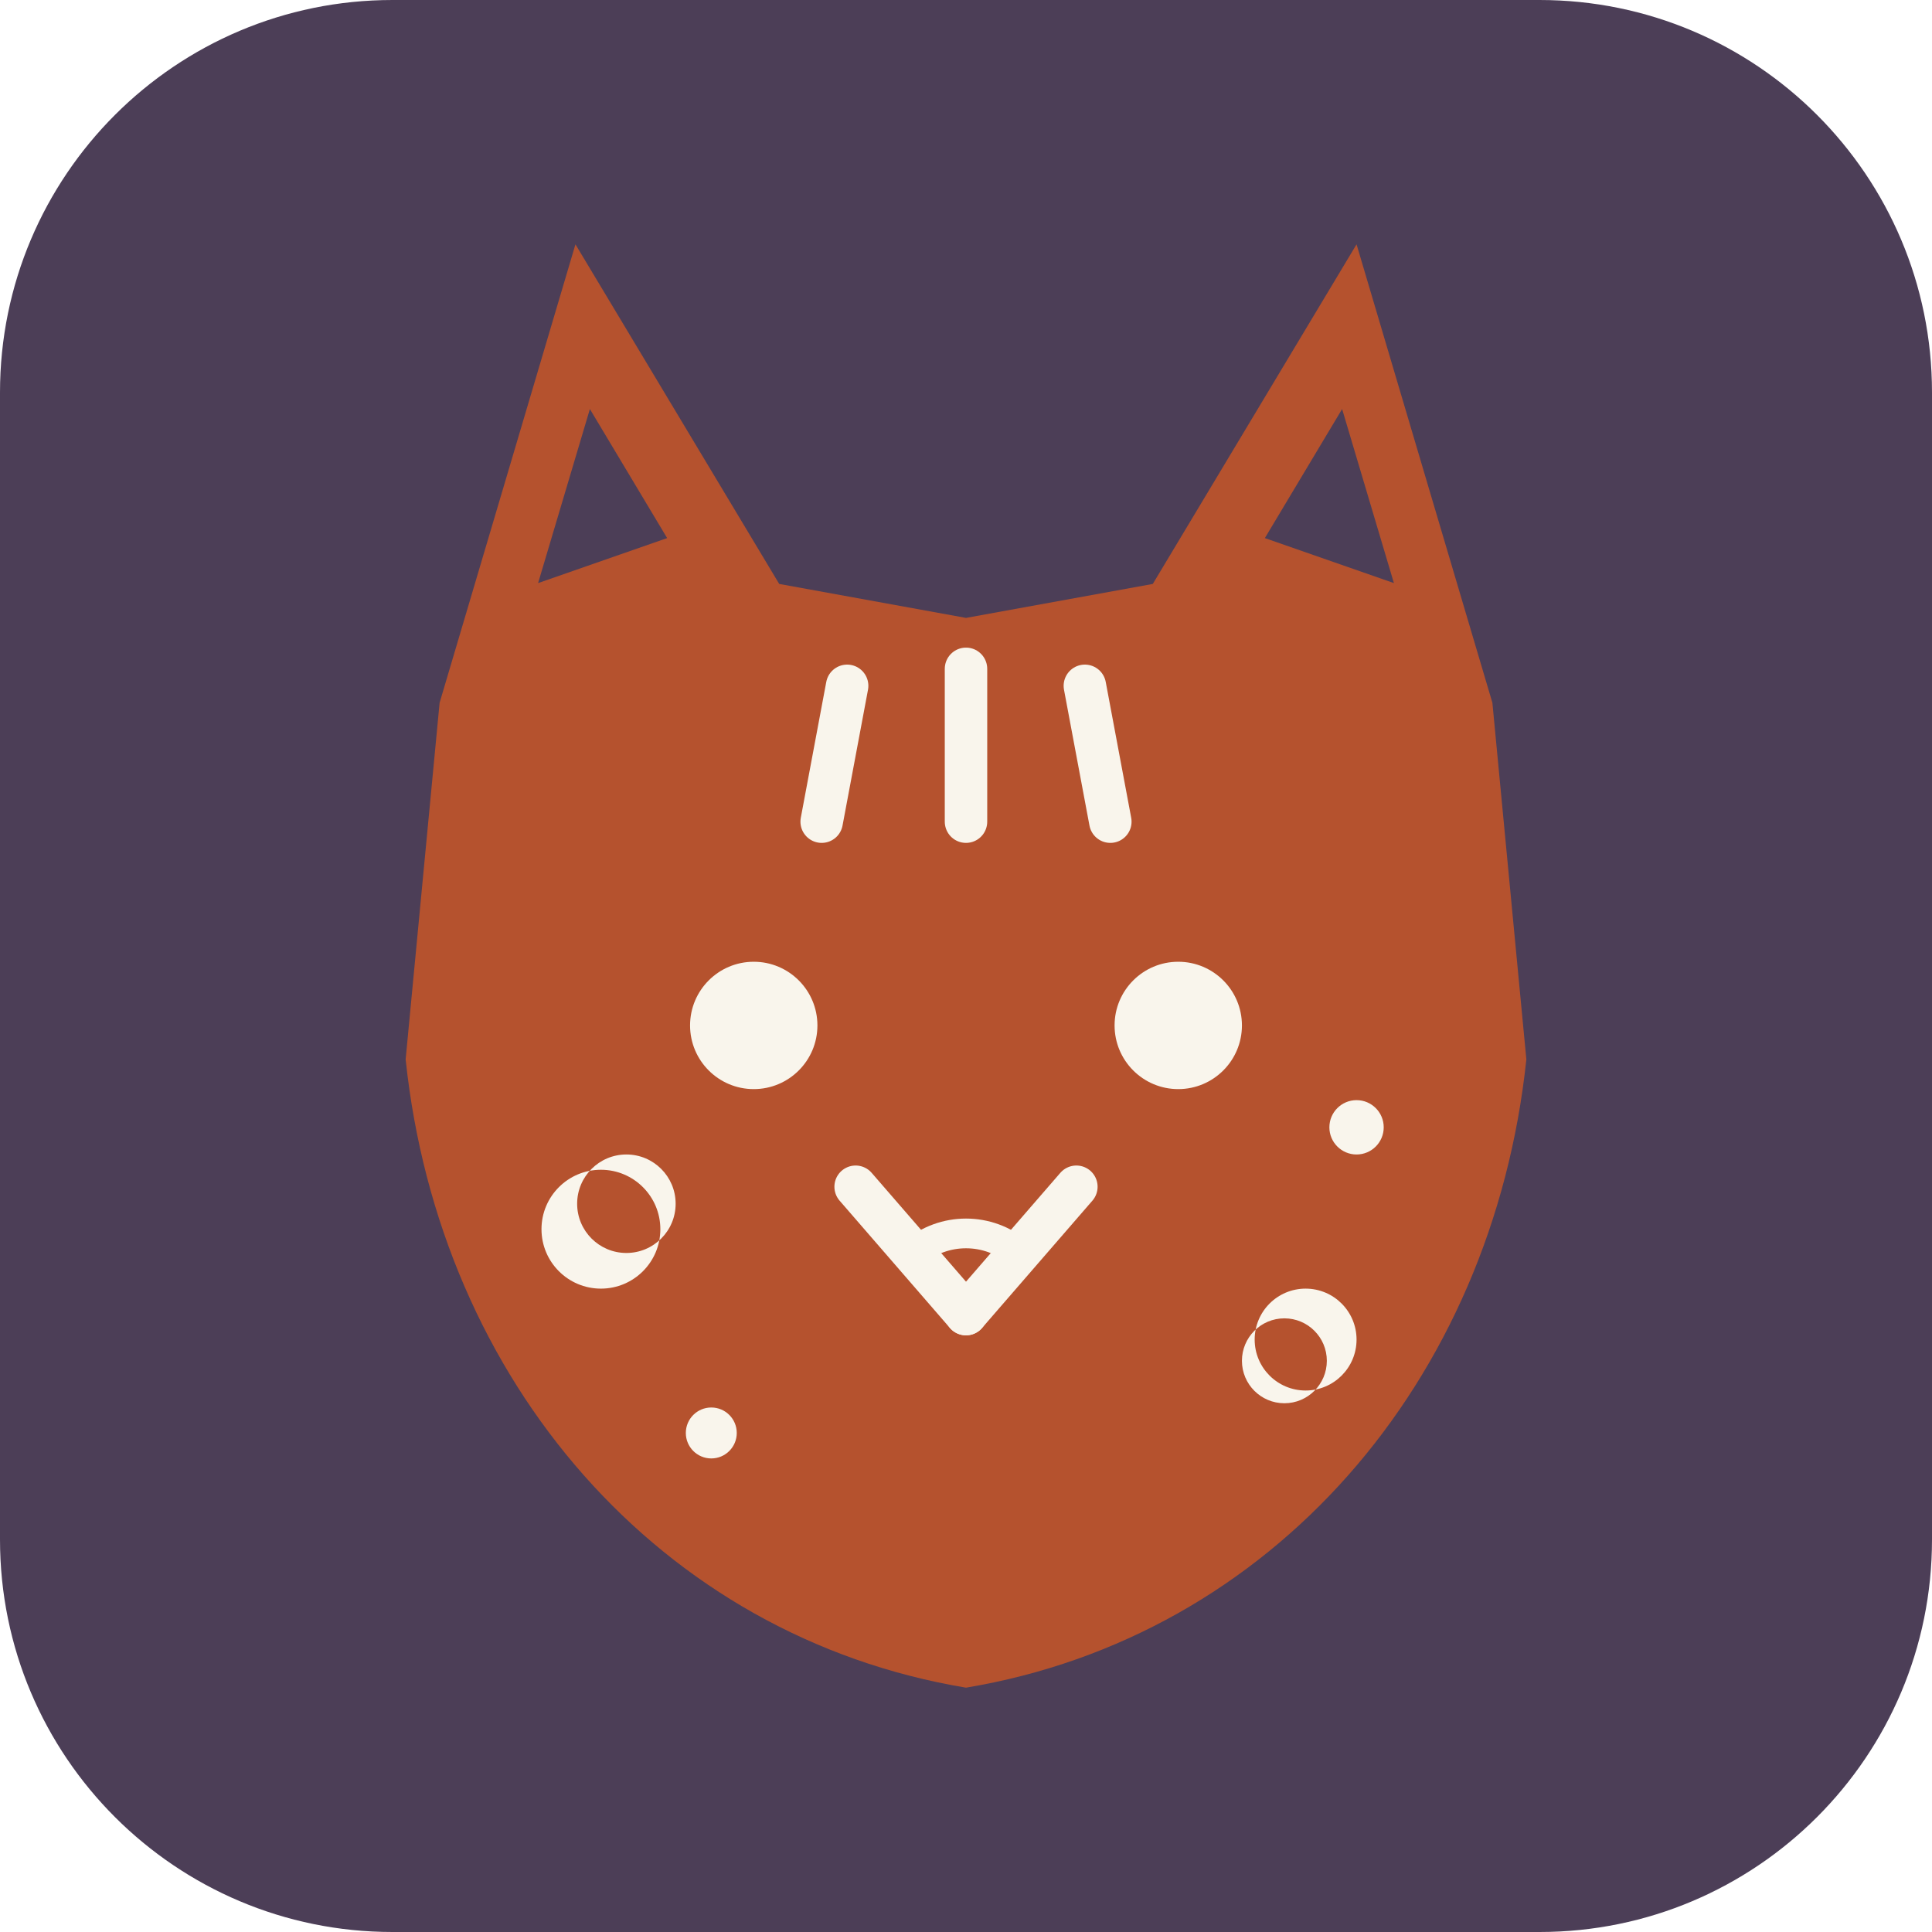
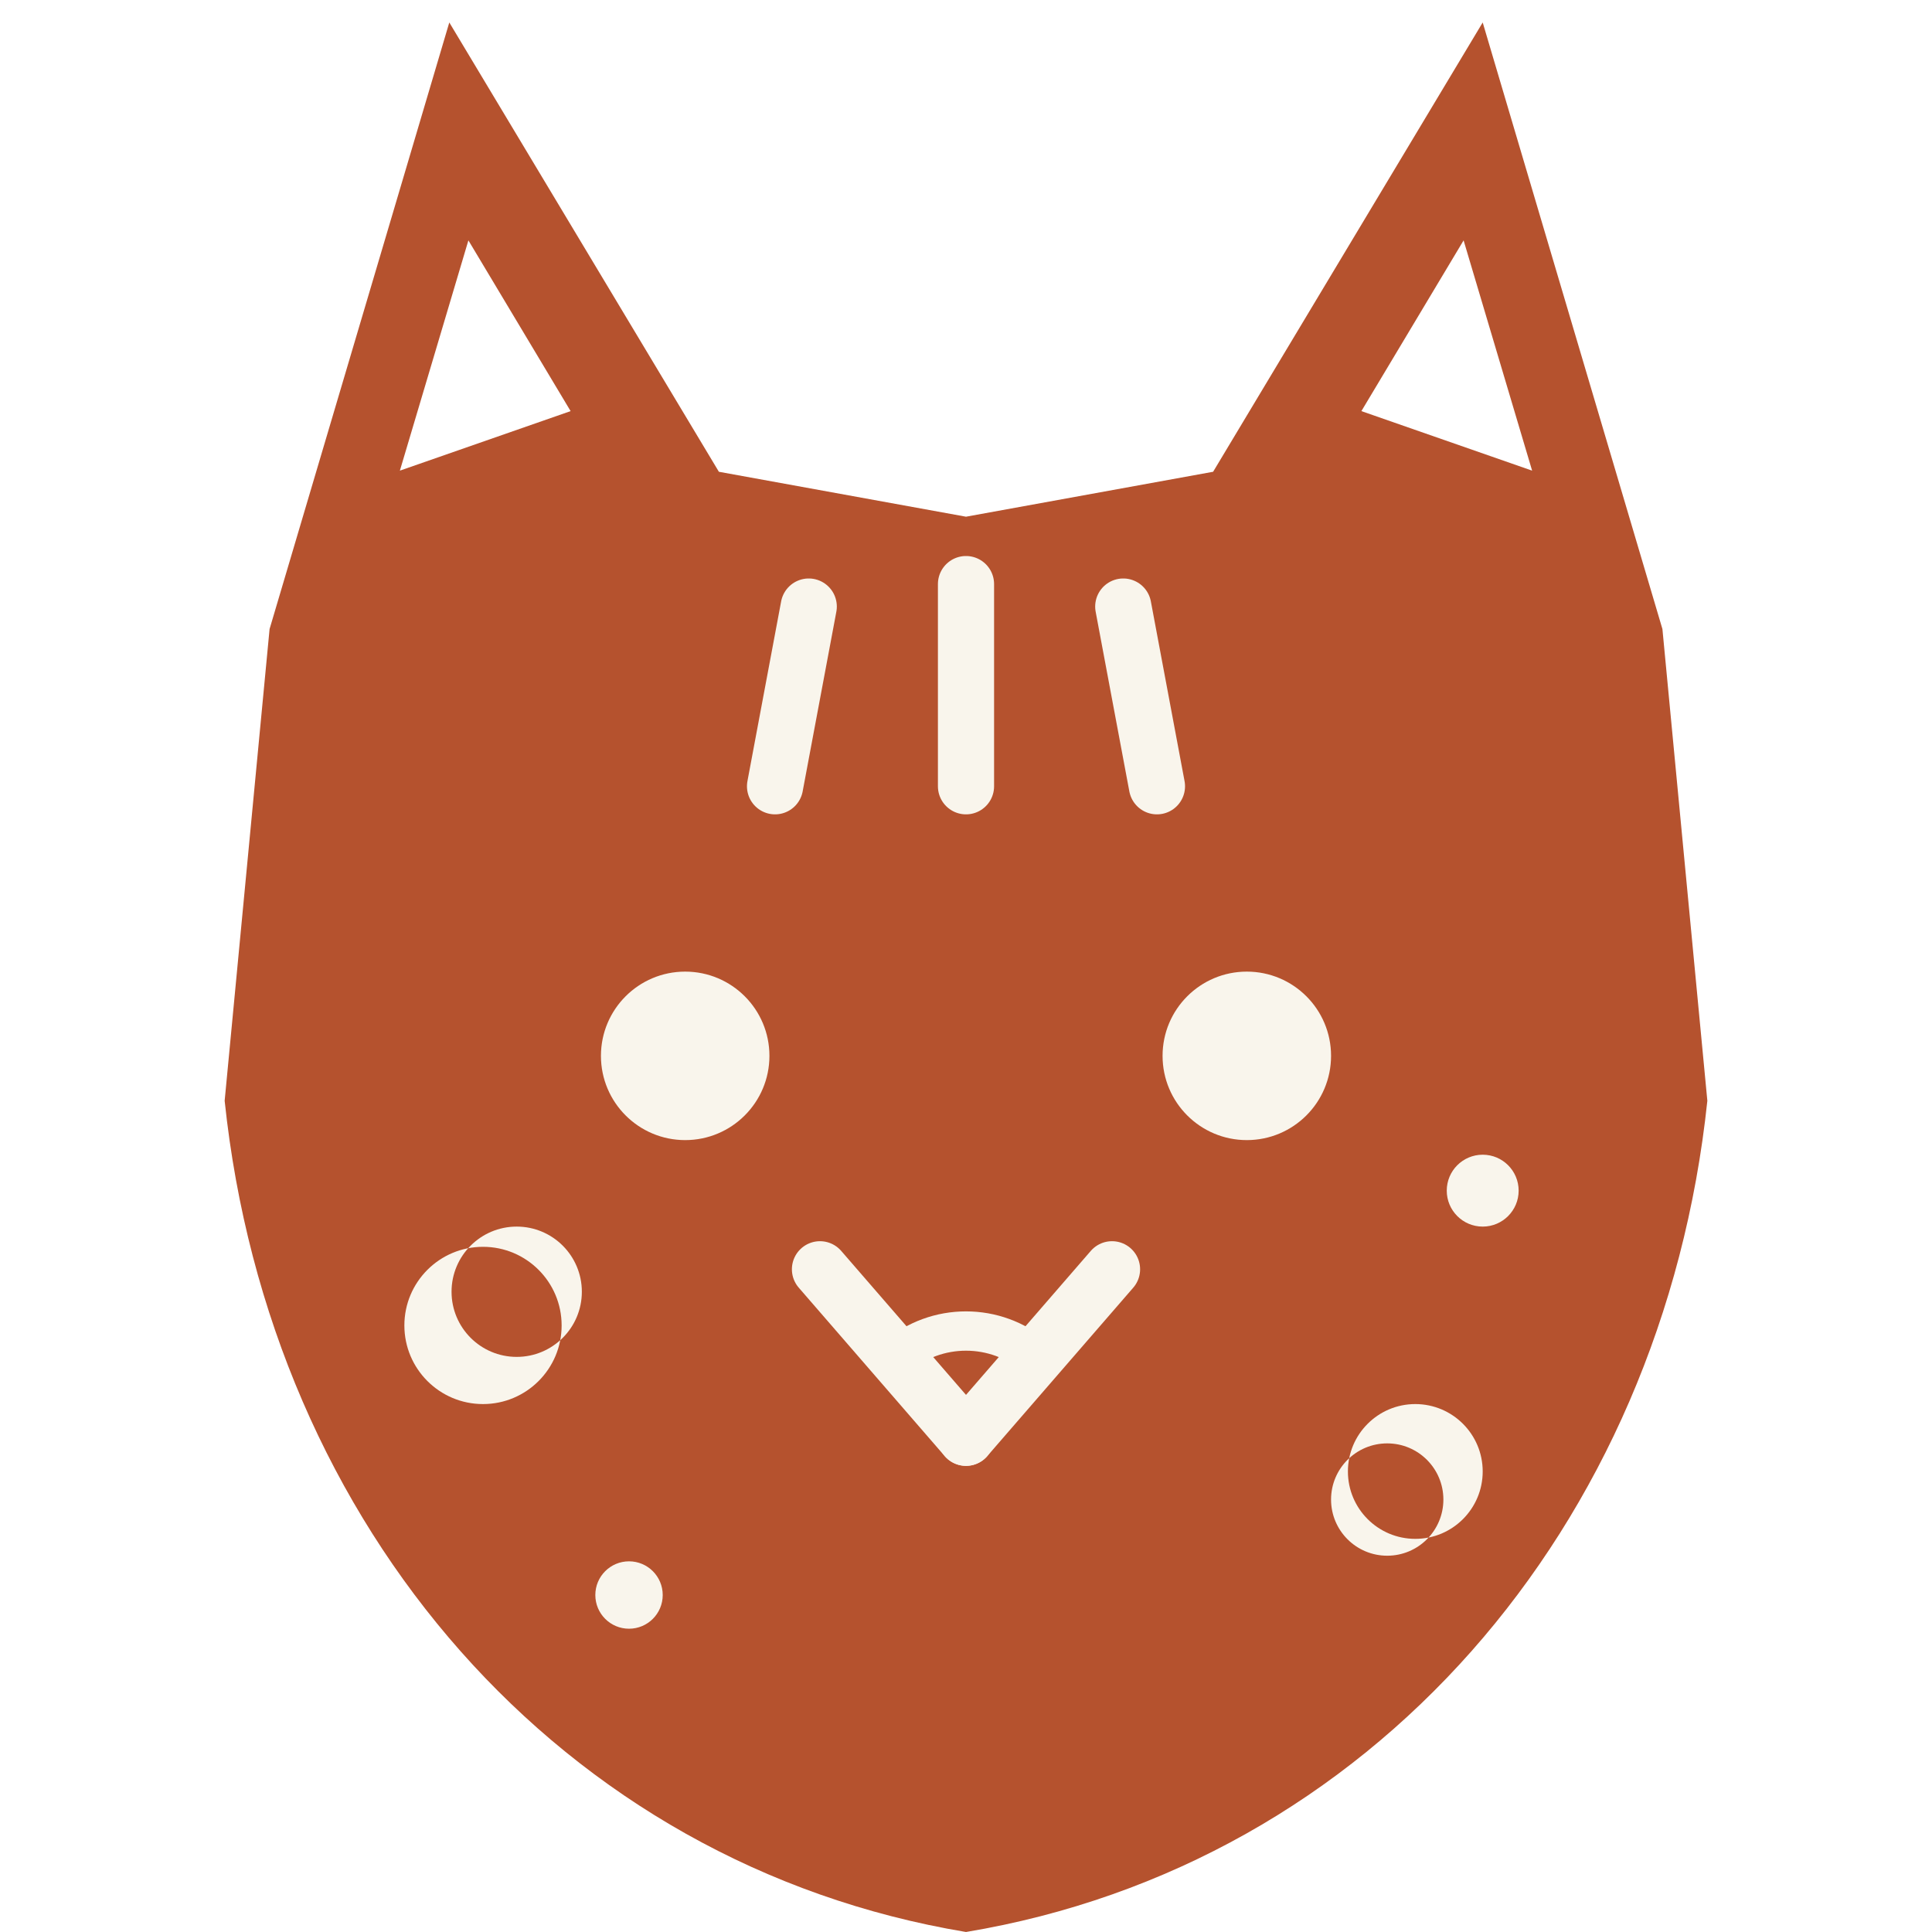
- <svg xmlns="http://www.w3.org/2000/svg" viewBox="0 0 512 512">
-   <rect width="512" height="512" rx="104" fill="#4C3E57" />
-   <g transform="translate(-14 -11.75) scale(2.25)">
-     <path fill-rule="evenodd" fill="#B5522E" d="     M 58 88 L 74 34 L 98 74 L 120 78 L 142 74 L 166 34 L 182 88 L 186 130     C 182 168 156 198 120 204 C 84 198 58 168 54 130 Z     M 170.4 73.9 L 155.2 68.6 L 164.3 53.4 Z     M 69.6 73.9 L 75.7 53.4 L 84.8 68.6 Z" />
-     <path d="M 106 86 L 103 102" stroke="#F9F5EC" stroke-width="5" stroke-linecap="round" />
-     <path d="M 120 84 L 120 102" stroke="#F9F5EC" stroke-width="5" stroke-linecap="round" />
-     <path d="M 134 86 L 137 102" stroke="#F9F5EC" stroke-width="5" stroke-linecap="round" />
-     <circle cx="95" cy="126" r="7.5" fill="#F9F5EC" />
-     <circle cx="145" cy="126" r="7.5" fill="#F9F5EC" />
-     <path d="M 120 160 L 107 145" stroke="#F9F5EC" stroke-width="5" stroke-linecap="round" />
-     <path d="M 120 160 L 133 145" stroke="#F9F5EC" stroke-width="5" stroke-linecap="round" />
-     <path d="M 113.8 152.8 A 9.5 9.5 0 0 1 126.2 152.8" stroke="#F9F5EC" stroke-width="3.5" fill="none" stroke-linecap="round" />
-     <path fill-rule="evenodd" fill="#F9F5EC" d="     M 77 143 A 7 7 0 1 0 77 157 A 7 7 0 1 0 77 143 Z     M 80 141.2 A 5.8 5.8 0 1 0 80 152.8 A 5.8 5.8 0 1 0 80 141.2 Z" />
-     <path fill-rule="evenodd" fill="#F9F5EC" d="     M 160 157 A 6 6 0 1 0 160 169 A 6 6 0 1 0 160 157 Z     M 157.5 160.5 A 5 5 0 1 0 157.5 170.5 A 5 5 0 1 0 157.5 160.5 Z" />
-     <circle cx="166" cy="138" r="3.2" fill="#F9F5EC" />
-     <circle cx="90" cy="174" r="3" fill="#F9F5EC" />
-   </g>
+ <svg xmlns="http://www.w3.org/2000/svg" viewBox="34 32 172 172">
+   <path fill-rule="evenodd" fill="#B5522E" d="     M 58 88 L 74 34 L 98 74 L 120 78 L 142 74 L 166 34 L 182 88 L 186 130     C 182 168 156 198 120 204 C 84 198 58 168 54 130 Z     M 170.4 73.9 L 155.2 68.6 L 164.3 53.4 Z     M 69.6 73.9 L 75.7 53.4 L 84.8 68.6 Z" />
+   <path d="M 106 86 L 103 102" stroke="#F9F5EC" stroke-width="5" stroke-linecap="round" />
+   <path d="M 120 84 L 120 102" stroke="#F9F5EC" stroke-width="5" stroke-linecap="round" />
+   <path d="M 134 86 L 137 102" stroke="#F9F5EC" stroke-width="5" stroke-linecap="round" />
+   <circle cx="95" cy="126" r="7.5" fill="#F9F5EC" />
+   <circle cx="145" cy="126" r="7.5" fill="#F9F5EC" />
+   <path d="M 120 160 L 107 145" stroke="#F9F5EC" stroke-width="5" stroke-linecap="round" />
+   <path d="M 120 160 L 133 145" stroke="#F9F5EC" stroke-width="5" stroke-linecap="round" />
+   <path d="M 113.8 152.8 A 9.5 9.5 0 0 1 126.2 152.8" stroke="#F9F5EC" stroke-width="3.5" fill="none" stroke-linecap="round" />
+   <path fill-rule="evenodd" fill="#F9F5EC" d="     M 77 143 A 7 7 0 1 0 77 157 A 7 7 0 1 0 77 143 Z     M 80 141.2 A 5.8 5.8 0 1 0 80 152.8 A 5.8 5.8 0 1 0 80 141.2 Z" />
+   <path fill-rule="evenodd" fill="#F9F5EC" d="     M 160 157 A 6 6 0 1 0 160 169 A 6 6 0 1 0 160 157 Z     M 157.5 160.5 A 5 5 0 1 0 157.5 170.5 A 5 5 0 1 0 157.5 160.5 Z" />
+   <circle cx="166" cy="138" r="3.2" fill="#F9F5EC" />
+   <circle cx="90" cy="174" r="3" fill="#F9F5EC" />
</svg>
